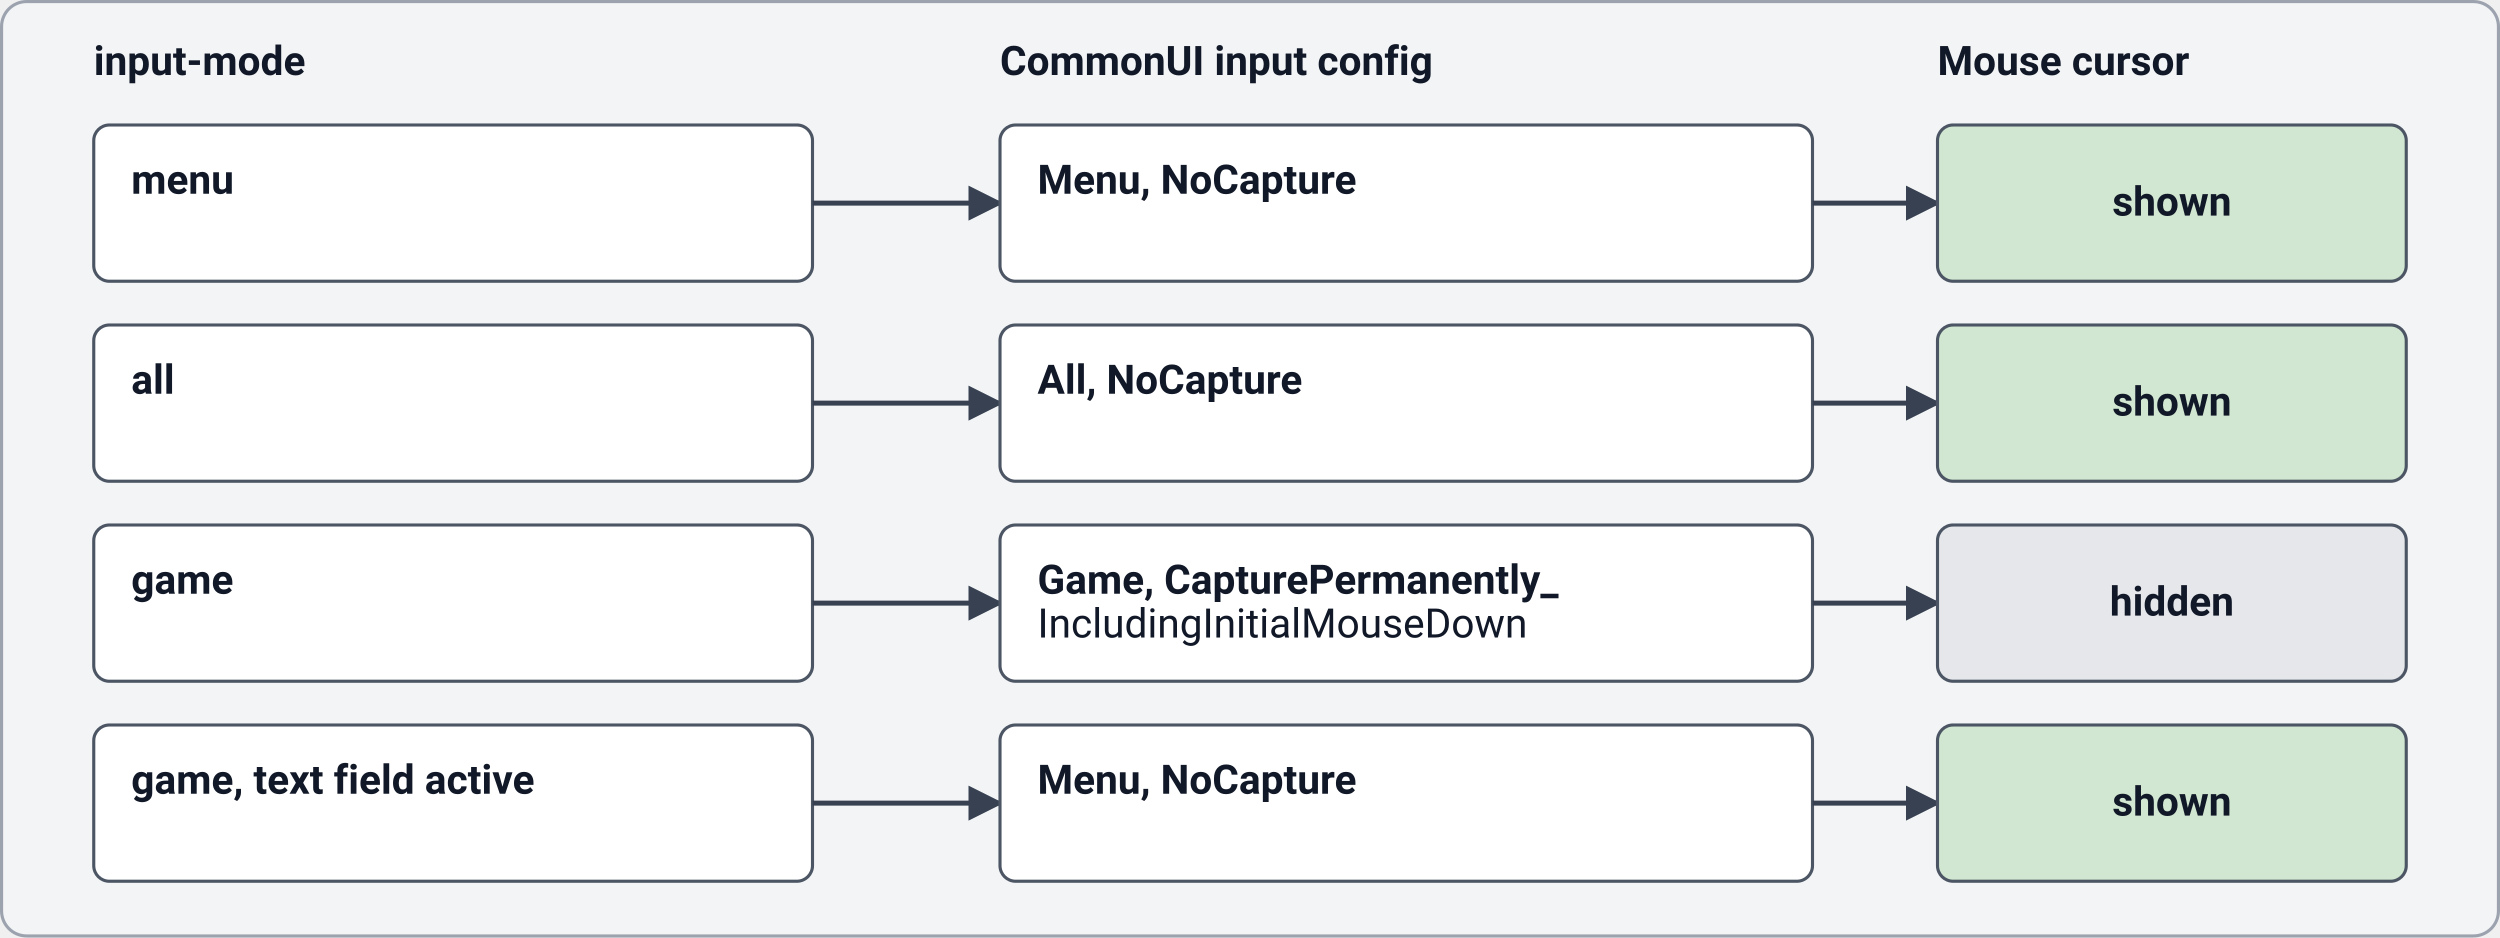
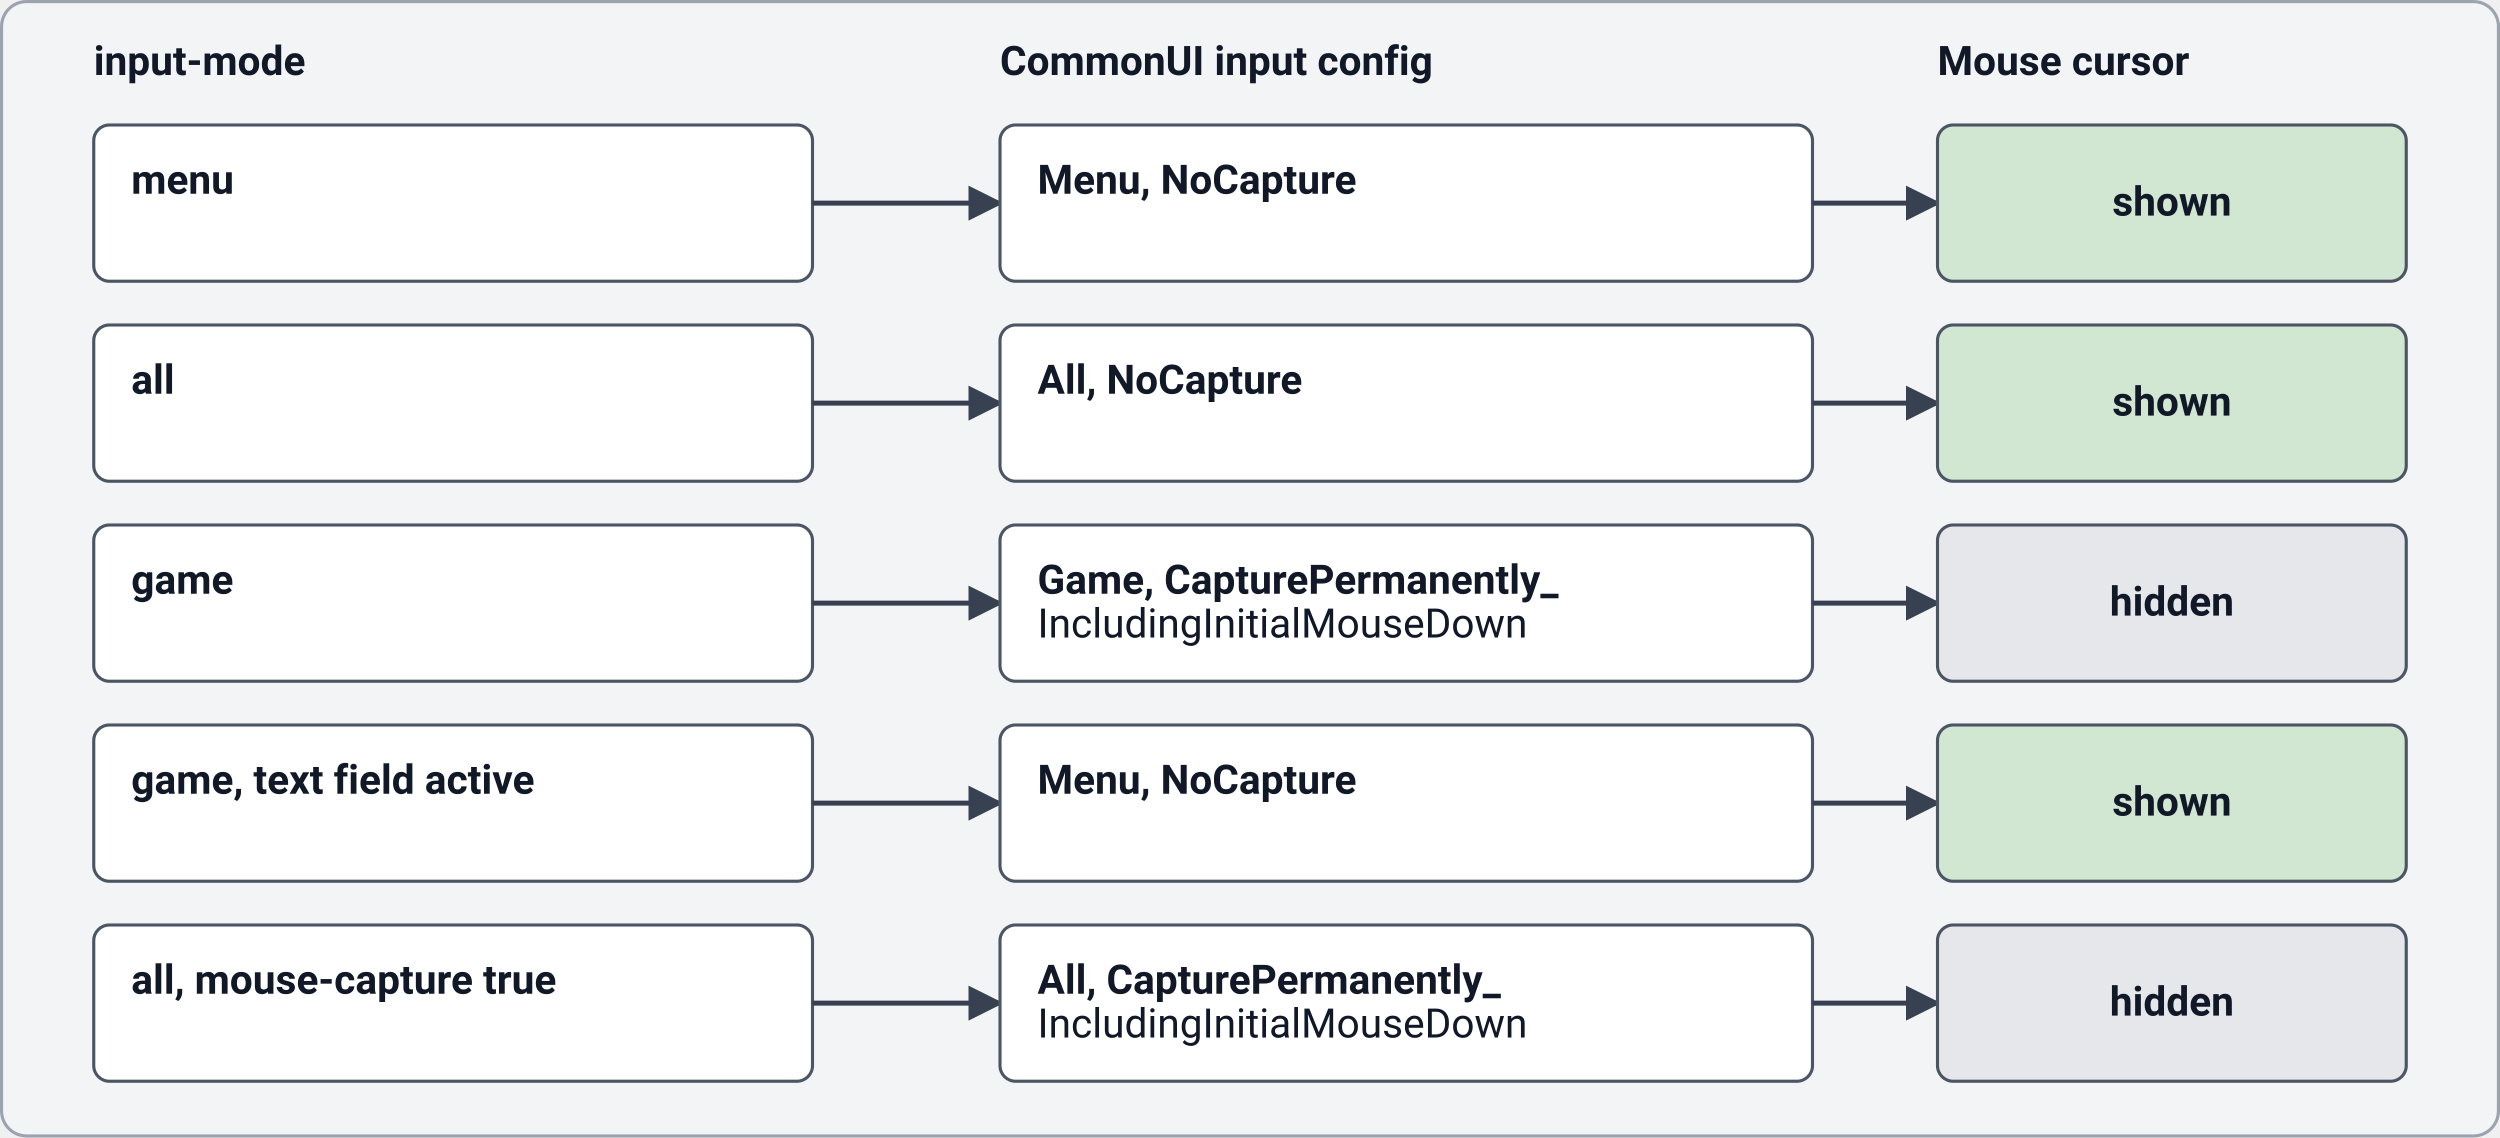
- <svg xmlns="http://www.w3.org/2000/svg" viewBox="0 0 800 300" width="800" height="300" role="img" aria-label="Who decides the mouse cursor. The document's input-mode becomes a CommonUI input config on the topmost activated document: menu and all give mode Menu or All with NoCapture, and the cursor is shown. game gives mode Game with CapturePermanently_IncludingInitialMouseDown, and the cursor is hidden, unless a text field wants keyboard focus, which gives Menu with NoCapture and shows it. Over an interactive element the CSS cursor property picks the cursor shape." font-family="system-ui, -apple-system, 'Segoe UI', Roboto, sans-serif" font-size="13" fill="#111827">
+ <svg xmlns="http://www.w3.org/2000/svg" viewBox="0 0 800 364" width="800" height="364" role="img" aria-label="Who decides the mouse cursor. The document's input-mode becomes a CommonUI input config on the topmost activated document: menu and all give mode Menu or All with NoCapture, and the cursor is shown. all with mouse-capture true gives mode All with CapturePermanently_IncludingInitialMouseDown, and the cursor is hidden, unless a text field wants keyboard focus. game gives mode Game with CapturePermanently_IncludingInitialMouseDown, and the cursor is hidden, unless a text field wants keyboard focus, which gives Menu with NoCapture and shows it. Over an interactive element the CSS cursor property picks the cursor shape." font-family="system-ui, -apple-system, 'Segoe UI', Roboto, sans-serif" font-size="13" fill="#111827">
  <defs>
    <marker id="a" viewBox="0 0 10 10" refX="9" refY="5" markerWidth="7" markerHeight="7" orient="auto-start-reverse">
      <path d="M0,0 L10,5 L0,10 z" fill="#374151" />
    </marker>
  </defs>
-   <rect x="0.5" y="0.5" width="799" height="299" rx="8" fill="#f3f4f6" stroke="#9ca3af" />
+   <rect x="0.5" y="0.5" width="799" height="363" rx="8" fill="#f3f4f6" stroke="#9ca3af" />
  <text x="30" y="24" font-weight="600">input-mode</text>
  <text x="320" y="24" font-weight="600">CommonUI input config</text>
  <text x="620" y="24" font-weight="600">Mouse cursor</text>
  <rect x="30" y="40" width="230" height="50" rx="5" fill="#ffffff" stroke="#4b5563" />
  <text x="42" y="62" font-weight="600">menu</text>
  <line x1="260" y1="65" x2="320" y2="65" stroke="#374151" stroke-width="1.6" marker-end="url(#a)" />
  <rect x="320" y="40" width="260" height="50" rx="5" fill="#ffffff" stroke="#4b5563" />
  <text x="332" y="62" font-weight="600">Menu, NoCapture</text>
  <line x1="580" y1="65" x2="620" y2="65" stroke="#374151" stroke-width="1.6" marker-end="url(#a)" />
  <rect x="620" y="40" width="150" height="50" rx="5" fill="#d1e7d1" stroke="#4b5563" />
  <text x="695" y="69" text-anchor="middle" font-weight="600">shown</text>
  <rect x="30" y="104" width="230" height="50" rx="5" fill="#ffffff" stroke="#4b5563" />
  <text x="42" y="126" font-weight="600">all</text>
  <line x1="260" y1="129" x2="320" y2="129" stroke="#374151" stroke-width="1.6" marker-end="url(#a)" />
  <rect x="320" y="104" width="260" height="50" rx="5" fill="#ffffff" stroke="#4b5563" />
  <text x="332" y="126" font-weight="600">All, NoCapture</text>
  <line x1="580" y1="129" x2="620" y2="129" stroke="#374151" stroke-width="1.6" marker-end="url(#a)" />
  <rect x="620" y="104" width="150" height="50" rx="5" fill="#d1e7d1" stroke="#4b5563" />
  <text x="695" y="133" text-anchor="middle" font-weight="600">shown</text>
  <rect x="30" y="168" width="230" height="50" rx="5" fill="#ffffff" stroke="#4b5563" />
  <text x="42" y="190" font-weight="600">game</text>
  <line x1="260" y1="193" x2="320" y2="193" stroke="#374151" stroke-width="1.6" marker-end="url(#a)" />
  <rect x="320" y="168" width="260" height="50" rx="5" fill="#ffffff" stroke="#4b5563" />
  <text x="332" y="190" font-weight="600">Game, CapturePermanently_</text>
  <text x="332" y="204">IncludingInitialMouseDown</text>
  <line x1="580" y1="193" x2="620" y2="193" stroke="#374151" stroke-width="1.6" marker-end="url(#a)" />
  <rect x="620" y="168" width="150" height="50" rx="5" fill="#e5e7eb" stroke="#4b5563" />
  <text x="695" y="197" text-anchor="middle" font-weight="600">hidden</text>
  <rect x="30" y="232" width="230" height="50" rx="5" fill="#ffffff" stroke="#4b5563" />
  <text x="42" y="254" font-weight="600">game, text field active</text>
  <line x1="260" y1="257" x2="320" y2="257" stroke="#374151" stroke-width="1.6" marker-end="url(#a)" />
  <rect x="320" y="232" width="260" height="50" rx="5" fill="#ffffff" stroke="#4b5563" />
  <text x="332" y="254" font-weight="600">Menu, NoCapture</text>
  <line x1="580" y1="257" x2="620" y2="257" stroke="#374151" stroke-width="1.6" marker-end="url(#a)" />
  <rect x="620" y="232" width="150" height="50" rx="5" fill="#d1e7d1" stroke="#4b5563" />
  <text x="695" y="261" text-anchor="middle" font-weight="600">shown</text>
+   <rect x="30" y="296" width="230" height="50" rx="5" fill="#ffffff" stroke="#4b5563" />
+   <text x="42" y="318" font-weight="600">all, mouse-capture true</text>
+   <line x1="260" y1="321" x2="320" y2="321" stroke="#374151" stroke-width="1.6" marker-end="url(#a)" />
+   <rect x="320" y="296" width="260" height="50" rx="5" fill="#ffffff" stroke="#4b5563" />
+   <text x="332" y="318" font-weight="600">All, CapturePermanently_</text>
+   <text x="332" y="332">IncludingInitialMouseDown</text>
+   <line x1="580" y1="321" x2="620" y2="321" stroke="#374151" stroke-width="1.6" marker-end="url(#a)" />
+   <rect x="620" y="296" width="150" height="50" rx="5" fill="#e5e7eb" stroke="#4b5563" />
+   <text x="695" y="325" text-anchor="middle" font-weight="600">hidden</text>
</svg>
